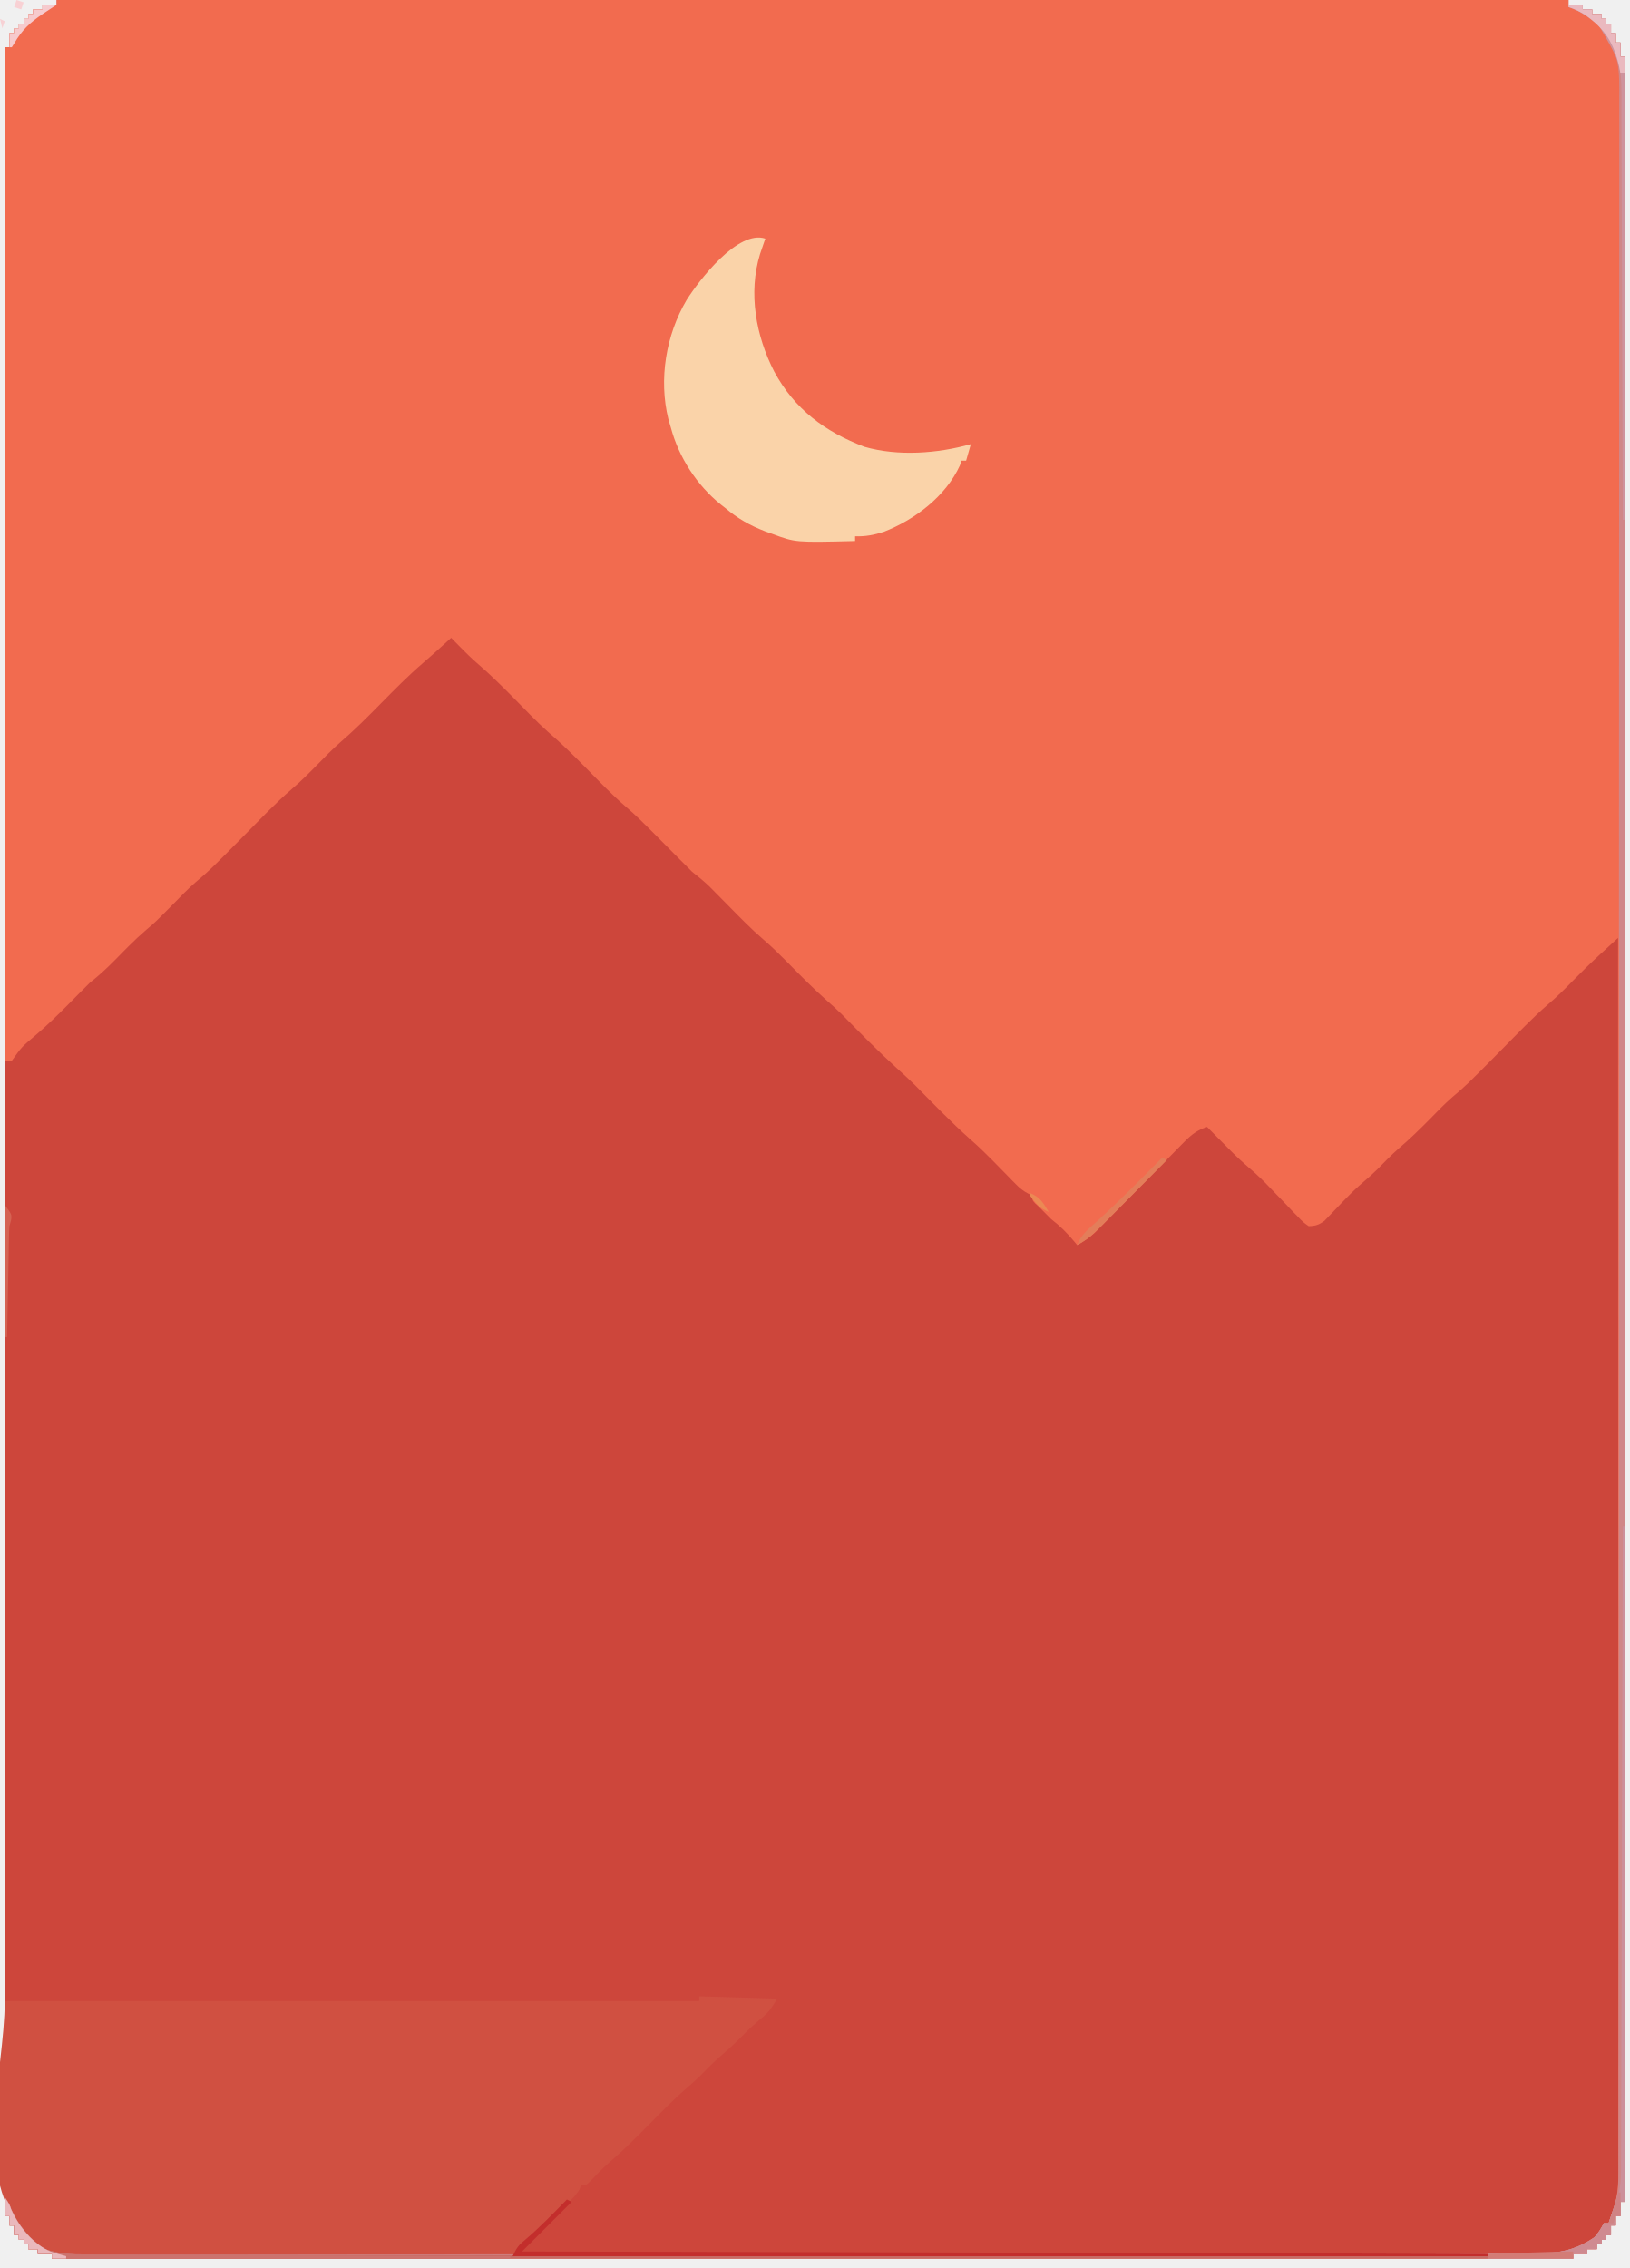
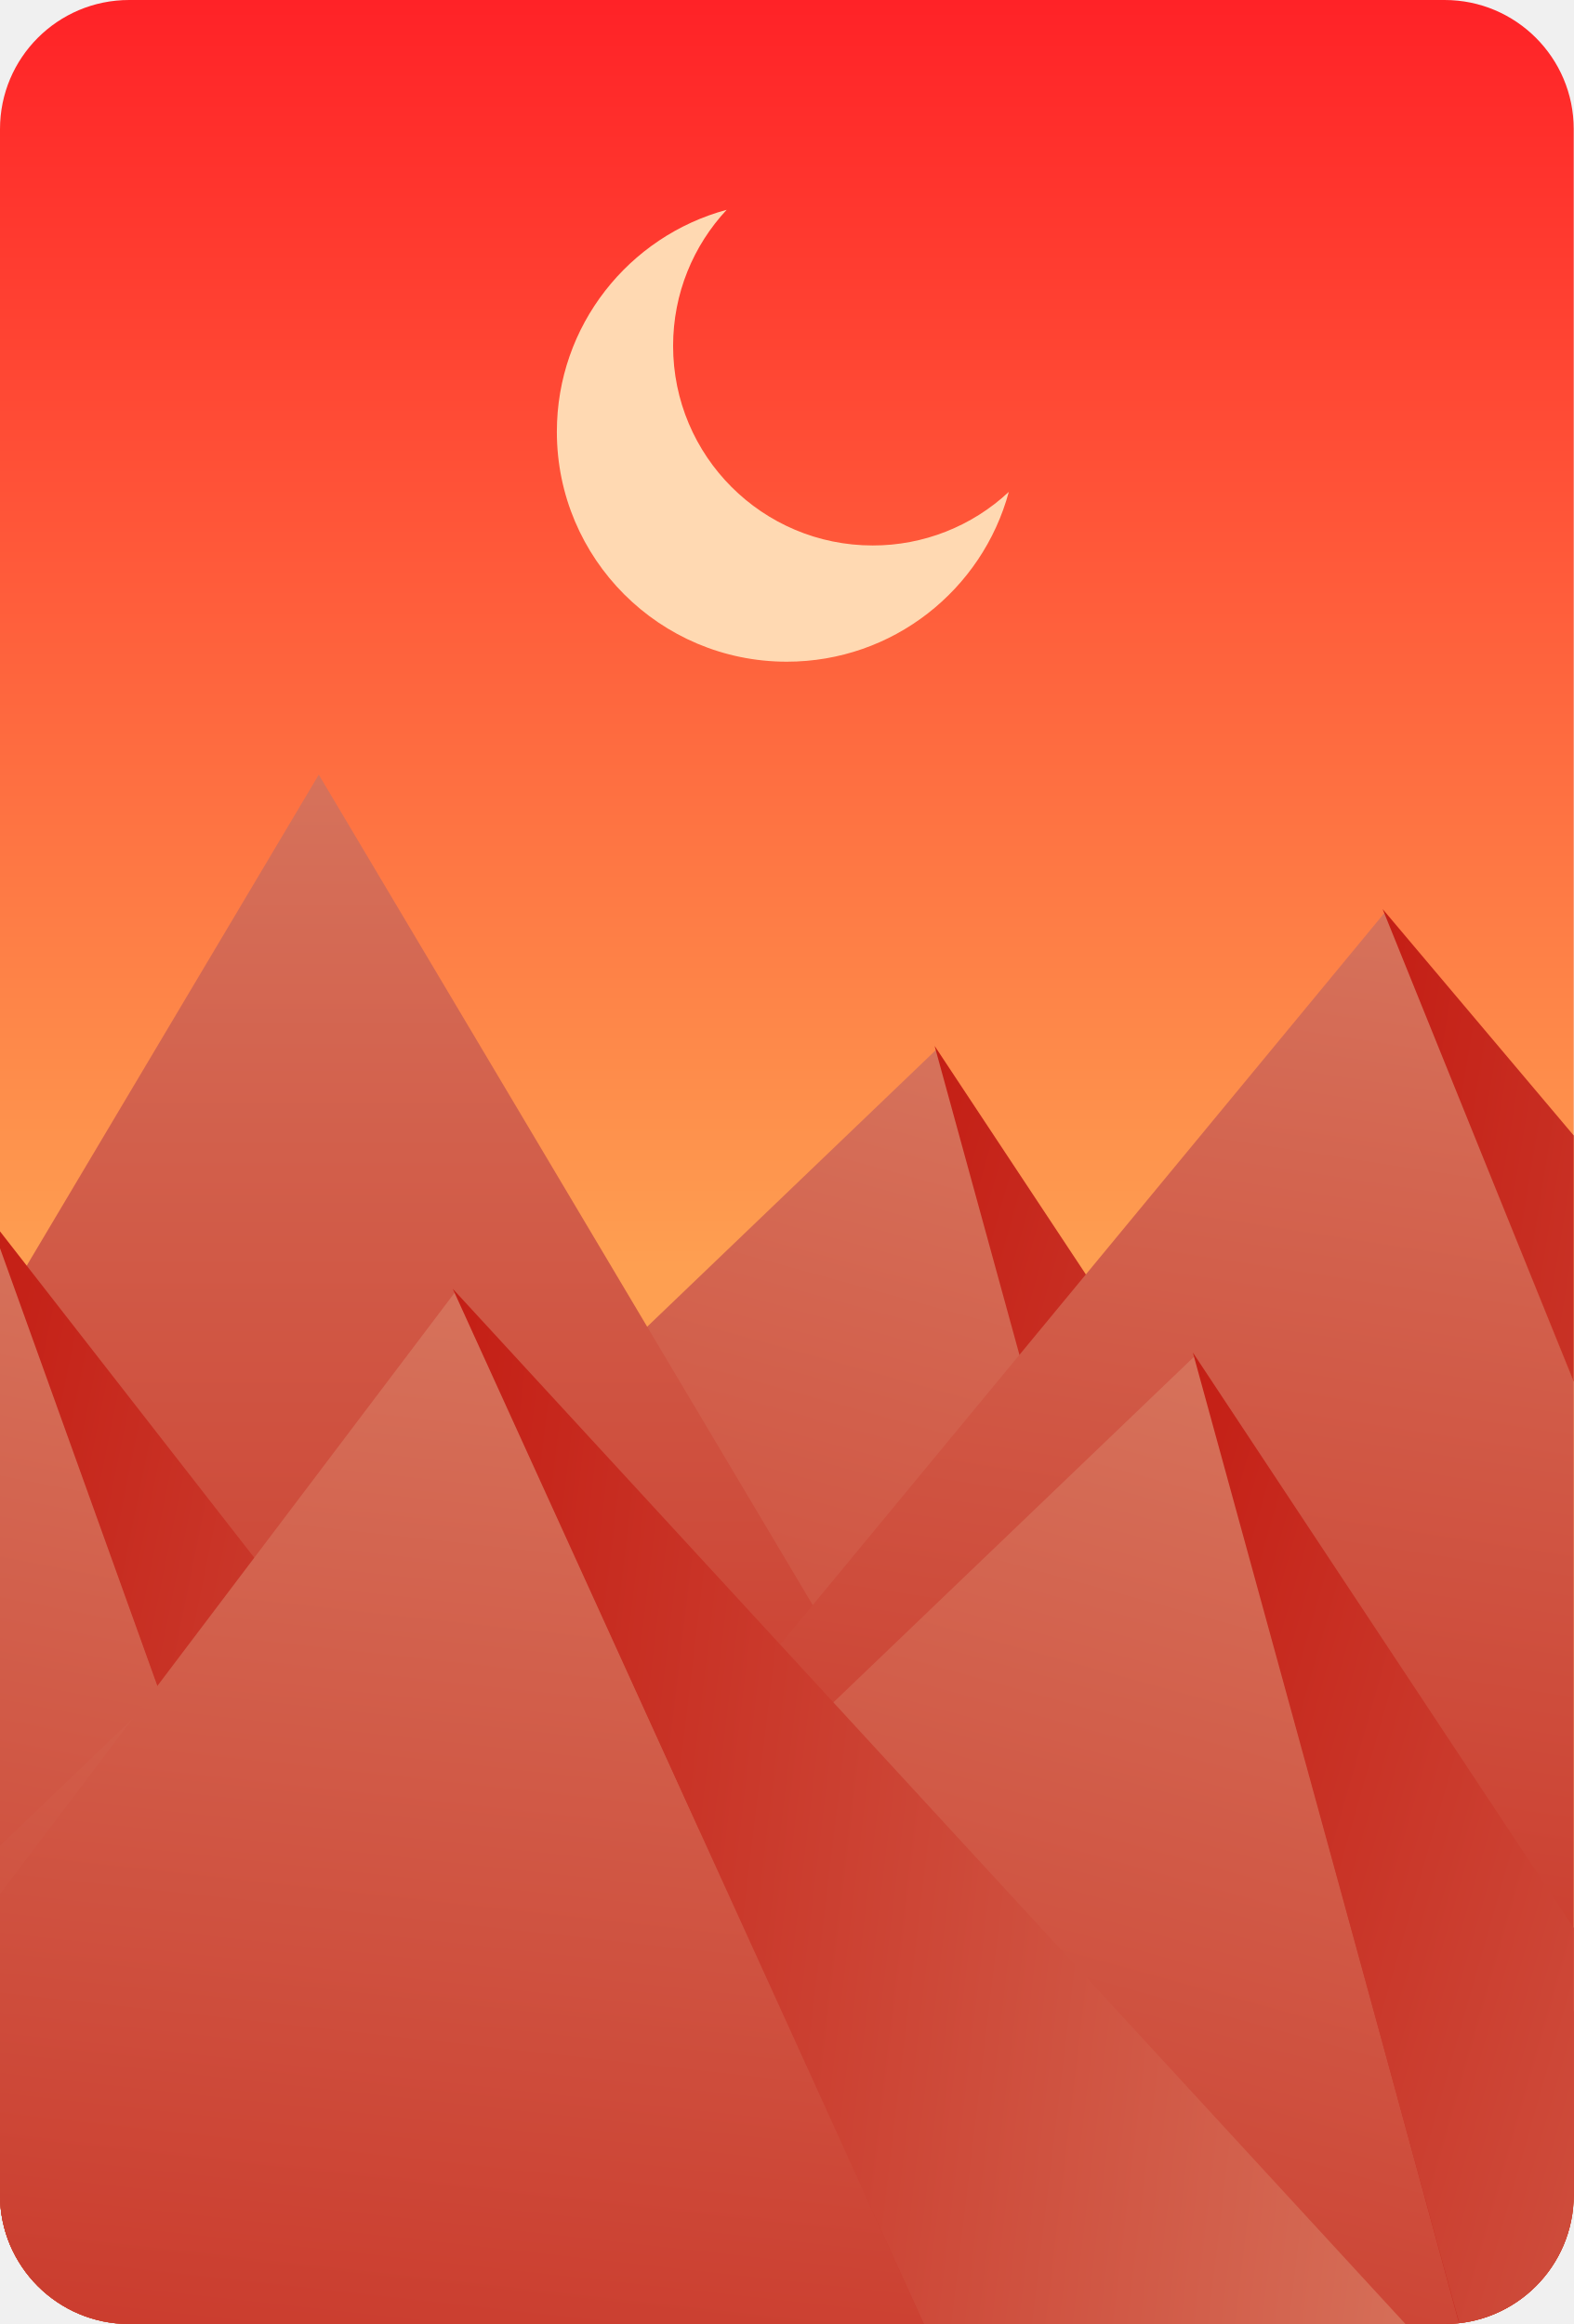
- <svg xmlns="http://www.w3.org/2000/svg" width="690" height="960">
-   <path d="M24 0h640v2h6v2h4v2h4v2h2v2h2v4h2v4h2v6h2v908h-2v6h-2v4h-2v4h-2v2h-2v2h-2v2h-4v2h-6v2H22v-2h-6v-2h-4v-2h-2v-2H8v-2H6v-4H4v-4H2V20h2v-6h2v-2h2v-2h2V8h2V6h2V4h4V2h6V0Z" fill="#CD463B" />
-   <path d="M24 0h640v2h6v2h4v2h4v2h2v2h2v4h2v4h2v6h2v908h-2v6h-2v4h-2v4h-2v2h-2v2h-2v2h-4v2h-6v2H22v-2h-6v-2h-4v-2h-2v-2H8v-2H6v-4H4v-4H2v-8c2 3 2 3 2.75 5.188C7.675 941.768 12.81 948.21 19 952c5.817 2.066 11.063 2.281 17.202 2.249l3.085.008c3.42.006 6.842-.002 10.263-.01 2.474.002 4.948.004 7.422.008 5.384.005 10.769.003 16.153-.003 8.008-.01 16.017-.008 24.025-.004 13.48.006 26.96.003 40.44-.006 13.369-.009 26.738-.013 40.107-.013h12.656c31.712 0 63.424-.01 95.136-.025a166255.936 166255.936 0 0 1 89.754-.019h18.836a253448.002 253448.002 0 0 0 83.266-.013c11.682-.003 23.363-.005 35.045-.005 15.082 0 30.165-.005 45.248-.014 7.262-.005 14.525-.008 21.788-.007 15.866.002 31.73-.031 47.597-.13 2.829-.015 5.658-.021 8.487-.024 3.956-.006 7.911-.04 11.868-.1 1.949-.025 3.898-.021 5.848-.016 8.319-.183 14.818-2.214 21.774-6.876 1.762-1.945 2.774-3.659 4-6h2c.481-1.416.96-2.833 1.438-4.25l.808-2.39c1.637-5.124 1.894-9.775 1.877-15.145l.004-2.73c.002-3.042-.002-6.083-.007-9.125 0-2.194.002-4.387.003-6.581.002-6.045-.002-12.09-.007-18.136-.004-6.512-.003-13.025-.002-19.537 0-11.29-.003-22.579-.008-33.868a87167.894 87167.894 0 0 1-.012-48.967c-.002-26.48-.01-52.96-.019-79.44-.009-25.728-.016-51.456-.02-77.183v-2.403a2570844.628 2570844.628 0 0 1-.013-72.543v-2.26c-.01-49.814-.025-99.628-.042-149.442a8920.393 8920.393 0 0 0-5.753 5.257l-1.634 1.49a292.961 292.961 0 0 0-11.863 11.503c-3.307 3.385-6.621 6.675-10.234 9.734C648.64 430.921 642.386 437.55 636 444c-15.201 15.356-15.201 15.356-21.277 20.5-3.244 2.825-6.213 5.93-9.223 9-4.428 4.476-8.866 8.835-13.68 12.898-3.022 2.66-5.794 5.57-8.62 8.434a104.198 104.198 0 0 1-5.888 5.356c-2.729 2.316-5.26 4.756-7.75 7.324l-1.868 1.919a377.34 377.34 0 0 0-3.683 3.859l-1.741 1.796-1.544 1.626c-2.33 1.739-3.809 2.23-6.726 2.288-2.368-1.703-2.368-1.703-4.8-4.25l-2.714-2.785a3013.51 3013.51 0 0 1-2.798-2.965 3165.878 3165.878 0 0 0-5.489-5.688l-2.68-2.779c-2.767-2.783-5.655-5.35-8.64-7.893-3.283-2.866-6.32-5.976-9.379-9.077l-1.914-1.928A2600.884 2600.884 0 0 1 511 477c-4.159 1.374-6.56 3.201-9.62 6.31-.884.891-1.768 1.783-2.68 2.7l-2.856 2.924a2695.188 2695.188 0 0 0-10.756 10.89 4426.528 4426.528 0 0 1-12.46 12.621 1294.811 1294.811 0 0 0-4.329 4.405l-2.68 2.71-2.343 2.384c-2.29 2.068-4.582 3.567-7.276 5.056l-1.137-1.39c-3.052-3.66-6.072-6.694-9.863-9.61a282.478 282.478 0 0 1-5-5l-1.813-1.688C437 508 437 508 437 506l-1.809-.821c-2.162-1.163-3.542-2.298-5.25-4.042l-1.67-1.69-1.709-1.76-1.697-1.724A2477.9 2477.9 0 0 1 420 491c-3.036-3.081-6.118-6.03-9.375-8.875-8.091-7.227-15.618-15.05-23.234-22.77-2.546-2.508-5.172-4.901-7.829-7.293-8.026-7.285-15.595-15.029-23.207-22.742-2.142-2.11-4.338-4.096-6.605-6.07-5.736-5.116-11.122-10.565-16.509-16.046-3.272-3.312-6.559-6.531-10.096-9.56-5.223-4.493-9.998-9.428-14.832-14.332-1.835-1.86-3.672-3.718-5.512-5.574l-2.433-2.467c-2.351-2.255-4.808-4.259-7.368-6.271a262.338 262.338 0 0 1-5-5c-3.1-3.13-6.206-6.252-9.313-9.375l-2.474-2.5c-3.608-3.622-7.212-7.186-11.1-10.508-6.043-5.19-11.531-10.98-17.122-16.647-5.163-5.227-10.336-10.352-15.927-15.128-5.062-4.517-9.738-9.469-14.5-14.299-5.136-5.202-10.295-10.305-15.853-15.06-2.346-2.034-4.533-4.208-6.711-6.42l-2.313-2.34L191 270l-1.906 1.723-2.594 2.34-2.531 2.285a254.44 254.44 0 0 1-4.694 4.118c-6.257 5.347-12 11.18-17.775 17.034-5.733 5.811-11.442 11.57-17.654 16.877-3.275 2.88-6.297 6.01-9.346 9.123-3.572 3.647-7.133 7.23-11.031 10.531-6.862 5.917-13.1 12.535-19.469 18.969-15.201 15.356-15.201 15.356-21.277 20.5-3.244 2.825-6.213 5.93-9.223 9-7.802 7.885-7.802 7.885-11.5 11a129.014 129.014 0 0 0-7.637 7.105l-2.013 2.024c-1.331 1.345-2.66 2.692-3.985 4.043C45.053 410.029 41.71 413.078 38 416a265.94 265.94 0 0 0-5 5c-.943.957-1.887 1.912-2.832 2.867l-1.468 1.484c-4.493 4.528-9.025 8.912-13.88 13.055C9.204 443.13 9.204 443.13 5 449H2V20h2v-6h2v-2h2v-2h2V8h2V6h2V4h4V2h6V0Z" fill="#F26B4F" />
-   <path d="m296 845 33 1c-2.374 3.956-3.39 5.617-6.688 8.313A118.478 118.478 0 0 0 314 862c-3.2 3.25-6.542 6.247-10 9.219-2.708 2.412-5.232 4.985-7.75 7.593-1.889 1.837-3.813 3.54-5.813 5.25-5.415 4.704-10.405 9.834-15.437 14.938-5.621 5.702-11.238 11.34-17.33 16.547-2.847 2.476-5.406 5.22-8.006 7.95C248 925 248 925 246 925l-.66 1.684c-1.759 3.04-4.165 5.094-6.778 7.379-10.177 8.992-10.177 8.992-19.23 19.056-3.213 2.592-6.058 2.434-10.01 2.382l-2.357.017c-2.609.014-5.217-.001-7.825-.016a2542.625 2542.625 0 0 1-20.85.003c-5.318-.014-10.635-.008-15.953-.004-8.934.002-17.869-.011-26.803-.034a8338.435 8338.435 0 0 0-30.967-.017c-9.932.01-19.865.005-29.797-.01-4.225-.005-8.45-.005-12.674 0-4.98.004-9.961-.006-14.942-.028-1.825-.005-3.65-.006-5.475 0-2.498.005-4.995-.007-7.493-.024l-2.173.018c-8.167-.102-14.225-2.935-20.122-8.449C-12.743 921.458 2 878.147 2 847h294v-2Z" fill="#D05041" />
-   <path d="m324 101-.621 1.793-.817 2.394-.808 2.356c-5.07 16.523-1.732 34.671 5.995 49.71 8.598 15.942 21.51 25.531 38.235 31.88 14.22 4.089 30.933 2.843 45.016-1.133l-2 7h-2l-.625 2c-5.995 13.08-19.034 22.959-32.184 28.098-4.206 1.343-7.758 2.035-12.191 1.902v2c-25.24.626-25.24.626-35-3l-3.098-1.102c-6.438-2.473-11.655-5.45-16.902-9.898l-1.797-1.398C295.048 205.468 287.35 193.538 284 181l-1.055-3.613c-4.144-16.837-1.025-35.616 7.716-50.387 5.28-8.384 21.762-29.859 33.339-26Z" fill="#FAD3A9" />
-   <path d="M664 2h6v2h4v2h4v2h2v2h2v4h2v4h2v6h2v908h-2v6h-2v4h-2v4h-2v2h-2v2h-2v2h-4v2h-6v2H22v-2h-6v-2h-4v-2h-2v-2H8v-2H6v-4H4v-4H2v-8c2 3 2 3 2.75 5.188C7.675 941.768 12.81 948.21 19 952c5.817 2.066 11.063 2.281 17.202 2.249l3.085.008c3.42.006 6.842-.002 10.263-.01 2.474.002 4.948.004 7.422.008 5.384.005 10.769.003 16.153-.003 8.008-.01 16.017-.008 24.025-.004 13.48.006 26.96.003 40.44-.006 13.369-.009 26.738-.013 40.107-.013h12.656c31.712 0 63.424-.01 95.136-.025a166255.936 166255.936 0 0 1 89.754-.019h18.836a253448.002 253448.002 0 0 0 83.266-.013c11.682-.003 23.363-.005 35.045-.005 15.082 0 30.165-.005 45.248-.014 7.262-.005 14.525-.008 21.788-.007 15.866.002 31.73-.031 47.597-.13 2.829-.015 5.658-.021 8.487-.024 3.956-.006 7.911-.04 11.868-.1 1.949-.025 3.898-.021 5.848-.016 8.319-.183 14.818-2.214 21.774-6.876 1.762-1.945 2.774-3.659 4-6h2c.481-1.416.96-2.833 1.438-4.25l.808-2.39c1.393-4.36 1.88-8.025 1.883-12.637l.01-3.942-.005-4.35.007-4.626c.007-4.263.007-8.526.006-12.788 0-4.628.006-9.256.011-13.884.01-9.19.014-18.38.016-27.57.003-11.004.011-22.008.02-33.01.021-26.598.032-53.195.04-79.792l.015-37.73c.018-42.36.033-84.72.04-127.08l.002-10.13v-2.03a4768291.214 4768291.214 0 0 1 .005-24.443c.007-43.708.03-87.417.062-131.125a209235.197 209235.197 0 0 0 .06-159.586c.003-20.104.019-40.21.04-60.314.02-20.197.025-40.394.016-60.59-.006-12.008 0-24.015.022-36.021.014-8.015.013-16.03 0-24.045-.007-4.57-.008-9.14.01-13.71.015-4.158.012-8.315-.006-12.473-.003-1.495 0-2.99.011-4.484.077-11.008-1.242-19.149-8.796-27.434C673.772 7.88 670.448 5.963 667 4l-3-2Z" fill="#D08788" />
-   <path d="M2 930c2 3 2 3 2.75 5.188C7.675 941.768 12.81 948.21 19 952c5.842 2.077 11.128 2.285 17.294 2.262l3.115.012c3.454.01 6.909.008 10.363.004 2.497.005 4.995.011 7.492.018 5.435.013 10.87.019 16.305.02 8.082.001 16.163.014 24.245.03 13.595.024 27.19.04 40.784.05a56610.465 56610.465 0 0 1 55.67.069c30.106.046 60.211.082 90.317.113a261059.384 261059.384 0 0 1 117.634.146l55.327.075 2.57.003c56.628.076 113.256.138 169.884.198v1H22v-2h-6v-2h-4v-2h-2v-2H8v-2H6v-4H4v-4H2v-8Z" fill="#C86A64" />
-   <path d="M687 646h1v286h-2v6h-2v4h-2v4h-2v2h-2v2h-2v2h-4v2h-6v2h-36v-2l2.839.003c3.534-.01 7.067-.047 10.6-.1 1.52-.019 3.038-.026 4.557-.023 10.152.013 18.399-.785 27.004-6.88 1.748-1.947 2.777-3.666 4-6h2l.586-1.758C684 932 684 932 685.036 929.55c1.355-4.99 1.252-9.752 1.242-14.901l.018-3.48c.014-3.18.02-6.358.02-9.537.004-3.432.02-6.863.033-10.295.023-5.942.038-11.884.048-17.826.014-8.592.04-17.183.068-25.774.045-13.94.082-27.88.113-41.819.03-13.54.065-27.079.105-40.619l.007-2.53.037-12.563c.104-34.735.193-69.47.273-104.206Z" fill="#CC909B" />
-   <path d="m240 931 2 1-21 21 409 1v1H217c1.799-3.597 2.414-4.598 5.313-6.938 6.274-5.288 11.93-11.225 17.687-17.062Z" fill="#C32E2C" />
-   <path d="M2 930c2 3 2 3 2.75 5.188C7.675 941.768 12.81 948.21 19 952c5.083 1.725 9.73 2.293 15.055 2.278 1.173.01 1.173.01 2.37.018 2.603.017 5.207.02 7.811.023l5.619.03c5.074.028 10.147.043 15.221.056 5.307.015 10.613.042 15.92.068 10.043.047 20.087.083 30.13.116 11.437.039 22.874.088 34.31.138 23.521.104 47.043.193 70.564.273v1H22v-2h-6v-2h-4v-2h-2v-2H8v-2H6v-4H4v-4H2v-8Z" fill="#CC736E" />
-   <path d="M664 2h6v2h4v2h4v2h2v2h2v4h2v4h2v6h2v196h-1l-.007-2.918c-.06-23.463-.135-46.925-.229-70.388-.045-11.346-.084-22.693-.11-34.04-.023-9.892-.057-19.785-.103-29.678-.024-5.235-.042-10.47-.049-15.705-.006-4.935-.026-9.87-.056-14.804a928.24 928.24 0 0 1-.011-5.413c.155-19.6.155-19.6-9.435-36.054-3.964-3.482-7.908-6.409-13-8V2Z" fill="#CE939D" />
-   <path d="M685 928h1v10h-2v4h-2v4h-2v2h-2v2h-2v2h-4v2h-6v2h-36v-2l2.839.003c3.534-.01 7.067-.047 10.6-.1 1.52-.019 3.038-.026 4.557-.023 10.152.013 18.399-.785 27.004-6.88 1.748-1.947 2.777-3.666 4-6h2c.481-1.416.96-2.833 1.438-4.25l.808-2.39A84.887 84.887 0 0 0 685 928Z" fill="#CF8A90" />
-   <path d="M2 930c2 3 2 3 2.75 5.188 3.26 7.335 9.182 14.667 16.695 17.847A94.537 94.537 0 0 0 28 955v1h-6v-2h-6v-2h-4v-2h-2v-2H8v-2H6v-4H4v-4H2v-8Z" fill="#EAB8BC" />
-   <path d="M664 2h6v2h4v2h4v2h2v2h2v4h2v4h2v6h2v7h-2l-.445-2.344c-2.22-10.308-6.043-16.387-14.653-22.468C668.69 4.806 666.492 3.777 664 3V2Z" fill="#EAB9BF" />
-   <path d="m492 490 2 1a6802.47 6802.47 0 0 1-13.824 13.934 2882.54 2882.54 0 0 0-4.7 4.74c-2.251 2.277-4.51 4.546-6.769 6.814l-2.11 2.14c-3.322 3.324-6.363 6.21-10.597 8.372 1.617-4.385 5.055-7.029 8.438-10.063 9.493-8.671 18.52-17.8 27.562-26.937Z" fill="#E37D5A" />
-   <path d="M666 953v3h-36v-2a56320.493 56320.493 0 0 1 25.488-.781l2.14-.067c2.793-.084 5.579-.152 8.372-.152Z" fill="#D37C76" />
-   <path d="M2 510c3 4 3 4 2.7 6.445L4 519a103.2 103.2 0 0 0-.205 4.882l-.06 2.85-.051 3.038-.063 3.14c-.066 3.3-.125 6.601-.183 9.903l-.131 6.724C3.2 555.025 3.097 560.512 3 566H2v-56Z" fill="#D56353" />
-   <path d="M18 2h6a696.778 696.778 0 0 1-5.875 3.875c-5.454 3.709-8.82 6.812-12.11 12.516L5 20H4v-6h2v-2h2v-2h2V8h2V6h2V4h4V2Z" fill="#F6CACD" />
-   <path d="M685 928h1v10h-2l-1 3h-2l.621-1.828.817-2.422.808-2.39A84.887 84.887 0 0 0 685 928Z" fill="#D08384" />
-   <path d="M436 505c4.206 1.502 5.739 4.286 8 8-3.794-1.49-5.648-3.724-8-7v-1Z" fill="#EB8954" />
-   <path d="m7 0 3 1-1 3-3-1 1-3Z" fill="#F8D1D4" />
-   <path d="m0 8 2 1-1 3-1-4Z" fill="#F7D1D4" />
+ <svg xmlns="http://www.w3.org/2000/svg" width="195" height="288" fill="none">
+   <g clip-path="url(#prefix__clip0_411_1238)">
+     <rect width="195" height="288" rx="16" fill="url(#prefix__paint0_linear_411_1238)" />
+     <path d="M116.055 130.036l-146.154 140.09 199.481 55.211-53.327-195.301z" fill="url(#prefix__paint1_linear_411_1238)" />
+     <path d="M115.807 129.613l53.698 195.609 58.249-26.451-111.947-169.158z" fill="url(#prefix__paint2_linear_411_1238)" />
+     <path fill-rule="evenodd" clip-rule="evenodd" d="M125 60.959a24.648 24.648 0 01-16.863 6.638c-13.66 0-24.734-11.074-24.734-24.734 0-6.517 2.52-12.445 6.638-16.863C77.92 29.276 69 40.35 69 53.508 69 69.244 81.756 82 97.492 82c13.158 0 24.233-8.92 27.508-21.041z" fill="#FFD9B2" />
+     <path d="M39.5 96L-63.99 270h206.98L39.5 96z" fill="url(#prefix__paint3_linear_411_1238)" />
+     <path d="M171.616 113.046L42.703 269.147l204.539 31.694-75.626-187.795z" fill="url(#prefix__paint4_linear_411_1238)" />
+     <path d="M171.32 112.654l76.031 188.058 54.786-33.031L171.32 112.654z" fill="url(#prefix__paint5_linear_411_1238)" />
+     <path d="M-1.113 151.211l-134.913 150.946 203.144 39.66-68.231-190.606z" fill="url(#prefix__paint6_linear_411_1238)" />
+     <path d="M-1.393 150.808l68.626 190.885 56.034-30.866-124.66-160.019z" fill="url(#prefix__paint7_linear_411_1238)" />
+     <path d="M58.076 173.062L-88.08 313.152l199.481 55.211-53.326-195.301z" fill="url(#prefix__paint8_linear_411_1238)" />
+     <path d="M57.828 172.639l53.698 195.609 58.248-26.451L57.828 172.639z" fill="url(#prefix__paint9_linear_411_1238)" />
+     <path d="M148.055 168.036L1.901 308.126l199.481 55.211-53.327-195.301z" fill="url(#prefix__paint10_linear_411_1238)" />
+     <path d="M147.807 167.613l53.698 195.609 58.249-26.451-111.947-169.158z" fill="url(#prefix__paint11_linear_411_1238)" />
+     <path d="M56.414 160.094l-122.09 161.493 205.711 22.881-83.62-184.374z" fill="url(#prefix__paint12_linear_411_1238)" />
+     <path d="M56.102 159.715l84.037 184.619 53.317-35.353L56.102 159.715z" fill="url(#prefix__paint13_linear_411_1238)" />
+   </g>
+   <defs>
+     <linearGradient id="prefix__paint0_linear_411_1238" x1="97.5" y1="0" x2="97.5" y2="288" gradientUnits="userSpaceOnUse">
+       <stop stop-color="#FF2227" />
+       <stop offset=".545" stop-color="#FE9F51" />
+     </linearGradient>
+     <linearGradient id="prefix__paint1_linear_411_1238" x1="116.055" y1="130.036" x2="54.17" y2="353.63" gradientUnits="userSpaceOnUse">
+       <stop stop-color="#D6725B" />
+       <stop offset="1" stop-color="#C2140C" />
+     </linearGradient>
+     <linearGradient id="prefix__paint2_linear_411_1238" x1="204.984" y1="322.944" x2="54.828" y2="280.059" gradientUnits="userSpaceOnUse">
+       <stop stop-color="#D6725B" />
+       <stop offset="1" stop-color="#C2140C" />
+     </linearGradient>
+     <linearGradient id="prefix__paint3_linear_411_1238" x1="39.5" y1="96" x2="39.5" y2="328" gradientUnits="userSpaceOnUse">
+       <stop stop-color="#D6725B" />
+       <stop offset="1" stop-color="#C2140C" />
+     </linearGradient>
+     <linearGradient id="prefix__paint4_linear_411_1238" x1="171.616" y1="113.046" x2="136.091" y2="342.31" gradientUnits="userSpaceOnUse">
+       <stop stop-color="#D6725B" />
+       <stop offset="1" stop-color="#C2140C" />
+     </linearGradient>
+     <linearGradient id="prefix__paint5_linear_411_1238" x1="282.326" y1="294.333" x2="128.208" y2="269.159" gradientUnits="userSpaceOnUse">
+       <stop stop-color="#D6725B" />
+       <stop offset="1" stop-color="#C2140C" />
+     </linearGradient>
+     <linearGradient id="prefix__paint6_linear_411_1238" x1="-1.113" y1="151.211" x2="-45.568" y2="378.912" gradientUnits="userSpaceOnUse">
+       <stop stop-color="#D6725B" />
+       <stop offset="1" stop-color="#C2140C" />
+     </linearGradient>
+     <linearGradient id="prefix__paint7_linear_411_1238" x1="102.43" y1="336.685" x2="-50.587" y2="305.509" gradientUnits="userSpaceOnUse">
+       <stop stop-color="#D6725B" />
+       <stop offset="1" stop-color="#C2140C" />
+     </linearGradient>
+     <linearGradient id="prefix__paint8_linear_411_1238" x1="58.076" y1="173.062" x2="-3.81" y2="396.656" gradientUnits="userSpaceOnUse">
+       <stop stop-color="#D6725B" />
+       <stop offset="1" stop-color="#C2140C" />
+     </linearGradient>
+     <linearGradient id="prefix__paint9_linear_411_1238" x1="147.005" y1="365.97" x2="-3.152" y2="323.084" gradientUnits="userSpaceOnUse">
+       <stop stop-color="#D6725B" />
+       <stop offset="1" stop-color="#C2140C" />
+     </linearGradient>
+     <linearGradient id="prefix__paint10_linear_411_1238" x1="148.055" y1="168.036" x2="86.17" y2="391.63" gradientUnits="userSpaceOnUse">
+       <stop stop-color="#D6725B" />
+       <stop offset="1" stop-color="#C2140C" />
+     </linearGradient>
+     <linearGradient id="prefix__paint11_linear_411_1238" x1="236.984" y1="360.944" x2="86.828" y2="318.059" gradientUnits="userSpaceOnUse">
+       <stop stop-color="#D6725B" />
+       <stop offset="1" stop-color="#C2140C" />
+     </linearGradient>
+     <linearGradient id="prefix__paint12_linear_411_1238" x1="56.414" y1="160.094" x2="30.768" y2="390.672" gradientUnits="userSpaceOnUse">
+       <stop stop-color="#D6725B" />
+       <stop offset="1" stop-color="#C2140C" />
+     </linearGradient>
+     <linearGradient id="prefix__paint13_linear_411_1238" x1="174.808" y1="336.459" x2="19.751" y2="317.927" gradientUnits="userSpaceOnUse">
+       <stop stop-color="#D6725B" />
+       <stop offset="1" stop-color="#C2140C" />
+     </linearGradient>
+     <clipPath id="prefix__clip0_411_1238">
+       <rect width="195" height="288" rx="16" fill="#fff" />
+     </clipPath>
+   </defs>
</svg>
